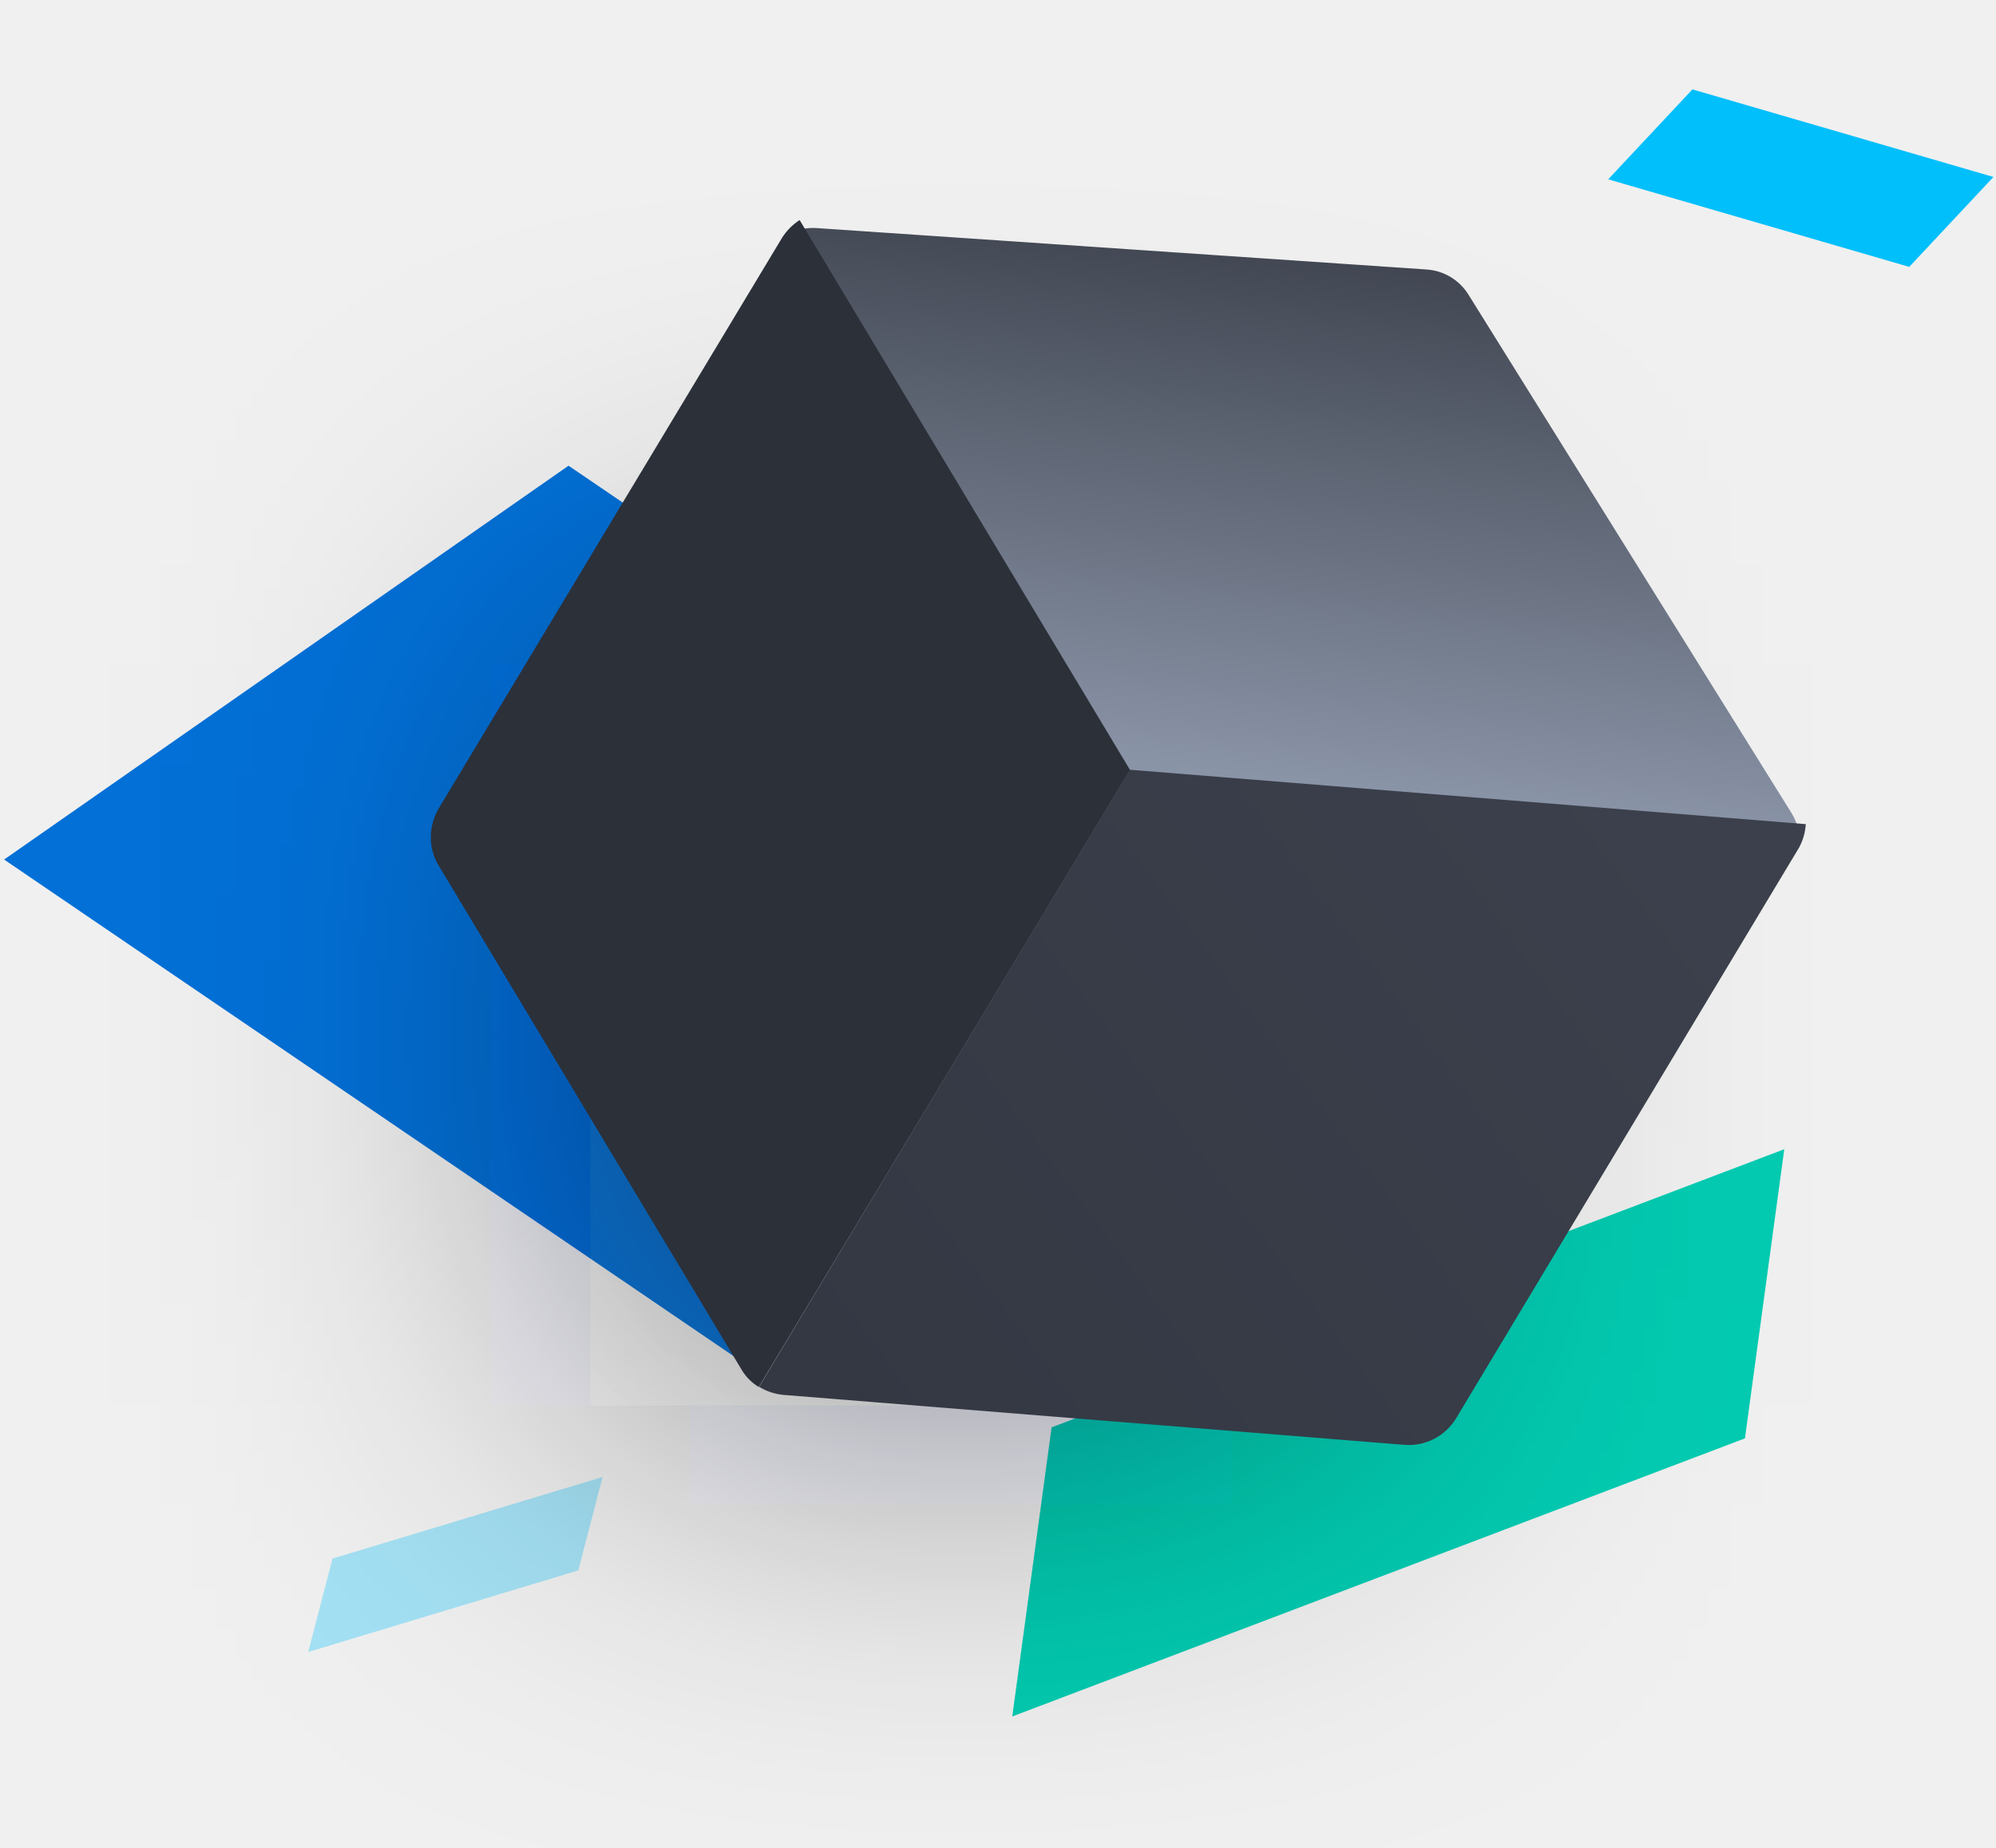
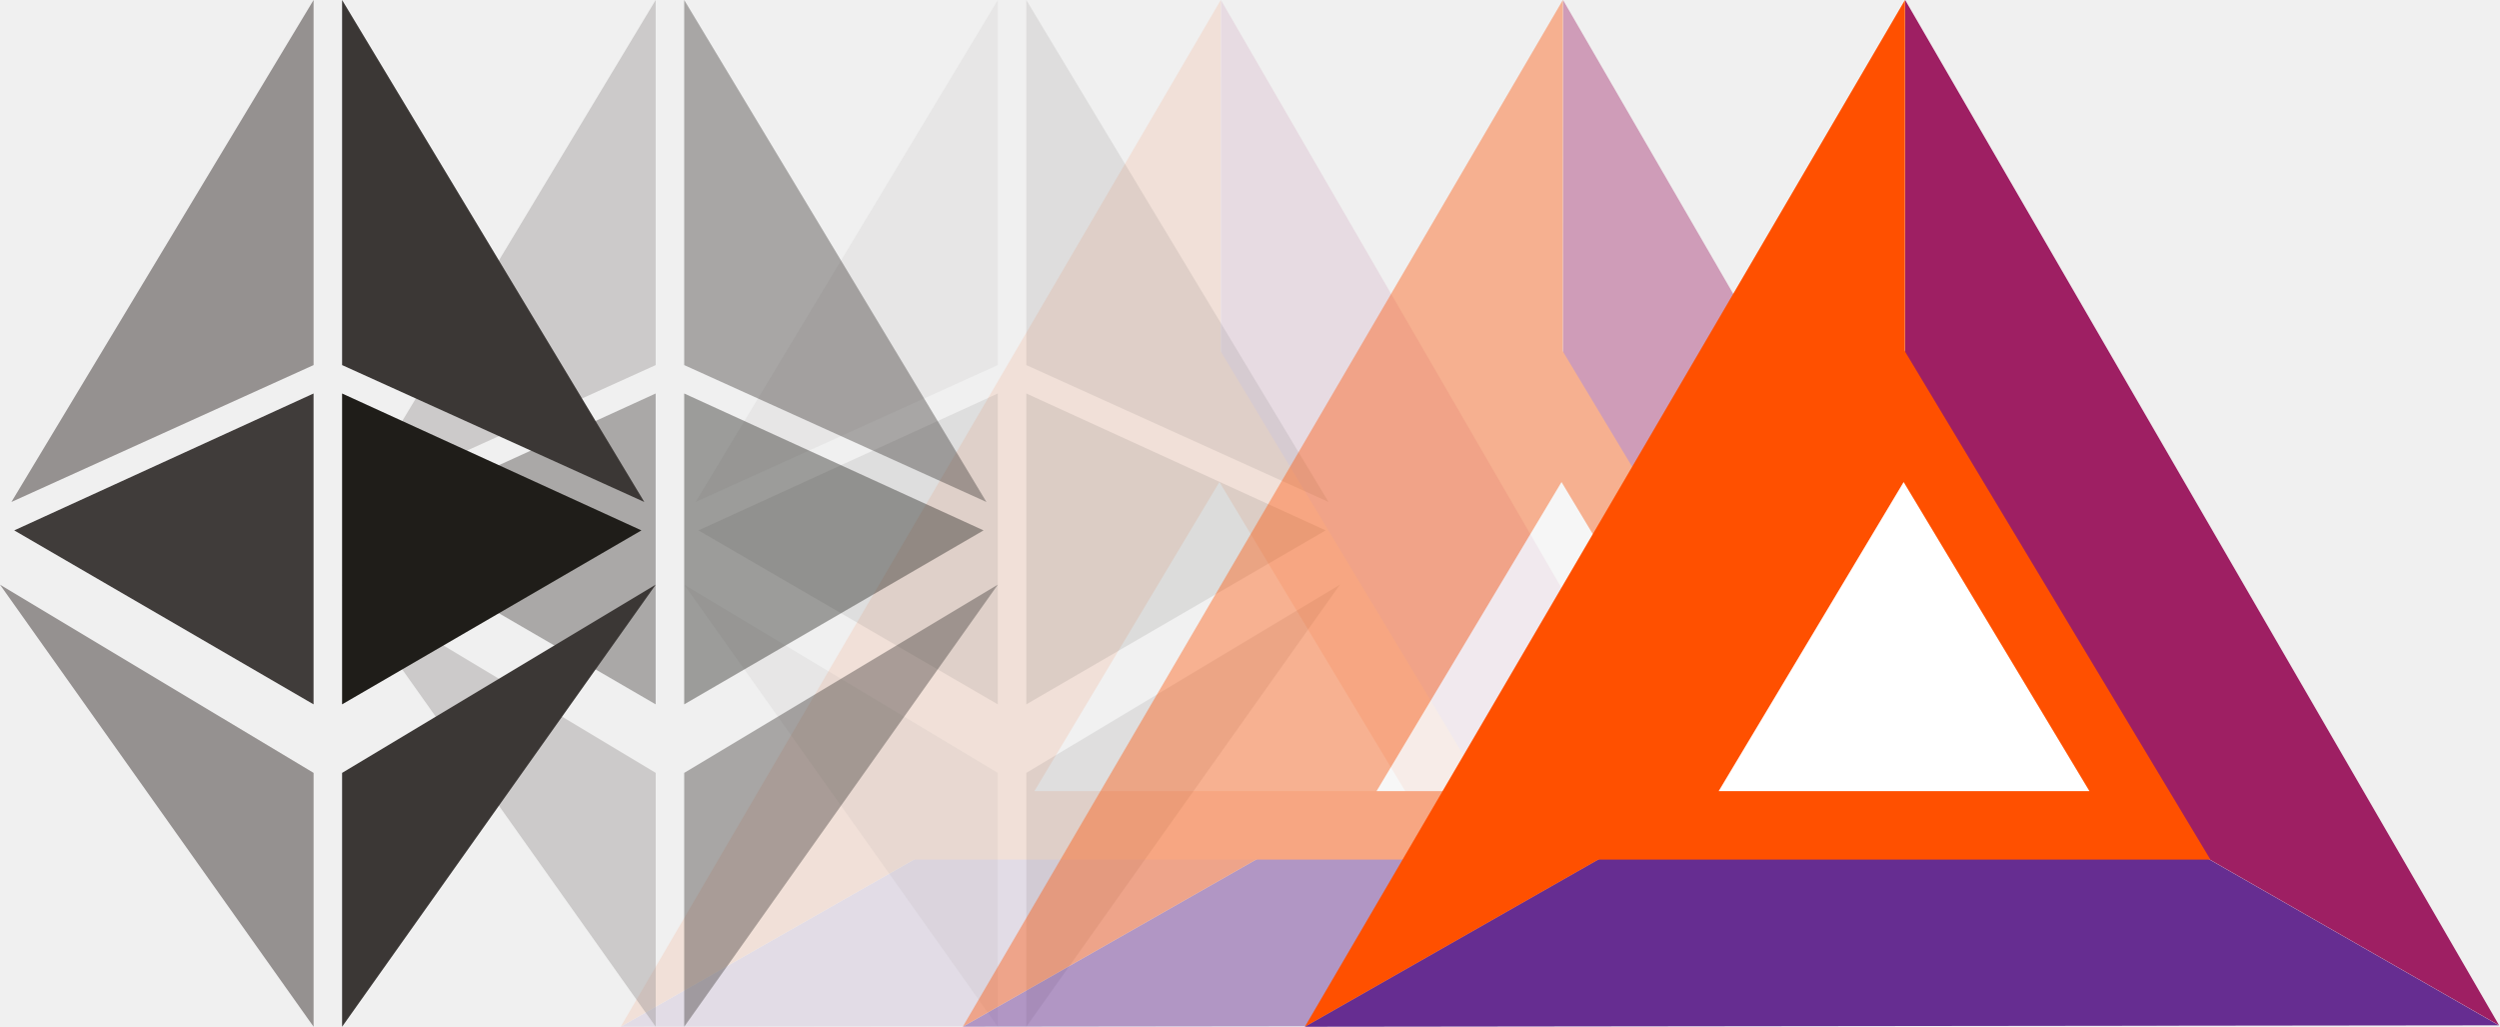
- <svg xmlns="http://www.w3.org/2000/svg" width="108" height="100">
+ <svg xmlns="http://www.w3.org/2000/svg" width="73.047" height="30" viewBox="0 0 73.047 30">
  <defs>
-     <filter x="-90%" y="-90%" width="280%" height="280%" filterUnits="objectBoundingBox" id="a">
-       <feGaussianBlur stdDeviation="12" in="SourceGraphic" />
-     </filter>
-     <linearGradient x1="17.713%" y1="0%" x2="77.754%" y2="68.424%" id="b">
-       <stop stop-color="#2C3039" offset="0%" />
-       <stop stop-color="#8A94A7" offset="100%" />
-     </linearGradient>
-     <linearGradient x1="49.892%" y1=".428%" x2="24.856%" y2="100%" id="c">
-       <stop stop-color="#3B404C" offset="0%" />
-       <stop stop-color="#333843" offset="100%" />
-     </linearGradient>
+     <style>
+       .cls-1 {
+         opacity: 0.1;
+       }
+ 
+       .cls-2 {
+         fill: #662d91;
+       }
+ 
+       .cls-3 {
+         fill: #9e1f63;
+       }
+ 
+       .cls-4 {
+         fill: #ff5000;
+       }
+ 
+       .cls-5 {
+         fill: #fff;
+         stroke: #ff5000;
+         stroke-miterlimit: 10;
+         stroke-width: 2px;
+       }
+ 
+       .cls-6 {
+         fill: #3b3735;
+       }
+ 
+       .cls-7 {
+         fill: #1f1d19;
+       }
+ 
+       .cls-8 {
+         fill: #959190;
+       }
+ 
+       .cls-9 {
+         fill: #403c3a;
+       }
+ 
+       .cls-10 {
+         opacity: 0.4;
+       }
+     </style>
  </defs>
-   <g fill="none" fill-rule="evenodd">
-     <path fill-opacity=".32" fill="#00BFFB" d="M31.292 84.984l1.313-5.055-14.613 4.415-1.313 5.056z" />
-     <path d="M41.203 74.416L.222 46.516l30.541-21.314 23.908 16.277-11.69 10.84-1.706 22-.072.097z" fill="#0270D7" />
-     <path fill="#00BFFB" d="M103.305 14.443l4.556-4.866-16.287-4.74-4.556 4.867z" />
-     <path fill="#02CBB1" d="M56.9 77.244L54.771 92.89 94.416 77.84l2.128-15.648z" />
-     <path fill-opacity=".48" fill="#1D2026" filter="url(#a)" d="M31.778 38.241h40v40h-40z" transform="translate(.222 -2.241)" />
-     <path d="M88.023 31.352a2.962 2.962 0 0 0-1.296-1.359l-29.464-15.06a2.888 2.888 0 0 0-2.634.001L25.147 30.03a2.972 2.972 0 0 0-1.298 1.361l32.078 16.398 32.096-16.436z" fill="url(#b)" fill-rule="nonzero" transform="rotate(31 66.542 55.443)" />
-     <path d="M43.266 11.908a3.154 3.154 0 0 0-.96.977L23.763 43.707c-.586.974-.605 2.174-.048 3.1l16.423 27.335c.228.379.543.693.917.917l20.09-33.39-17.878-29.76z" fill="#2C3039" fill-rule="nonzero" />
-     <path d="M38.935 50.59v38.956a3.04 3.04 0 0 0 1.35-.3L70.47 74.263a2.994 2.994 0 0 0 1.67-2.697V35.608a2.98 2.98 0 0 0-.342-1.33L38.935 50.59z" fill="url(#c)" transform="rotate(31 66.143 86.153)" />
+   <g id="Group_19011" data-name="Group 19011" transform="translate(-10499.579 6143)">
+     <g id="Group_19010" data-name="Group 19010" class="cls-1" transform="translate(10442.655 -6216.115)">
+       <g id="BAT" transform="translate(75.066 73.115)">
+         <path id="Path_7575" data-name="Path 7575" class="cls-2" d="M34.9,1156.725l-17.368-9.945L0,1156.766Z" transform="translate(0 -1126.766)" />
+         <path id="Path_7576" data-name="Path 7576" class="cls-3" d="M1004.8,0l-.006,20.014,17.368,9.945Z" transform="translate(-987.254)" />
+         <path id="Path_7577" data-name="Path 7577" class="cls-4" d="M0,30l17.536-9.986L17.541,0Z" />
+         <path id="Path_7578" data-name="Path 7578" class="cls-5" d="M599.07,695.67l-7.17,11.976h14.372Z" transform="translate(-581.57 -683.529)" />
+       </g>
+     </g>
+     <g id="ETH" class="cls-1" transform="translate(19148.594 4287.992)">
+       <path id="Path_2995" data-name="Path 2995" class="cls-6" d="M155.4,41.8v7.417L164.567,36.3Z" transform="translate(-8774.415 -10450.209)" />
+       <path id="Path_2996" data-name="Path 2996" class="cls-6" d="M164.234,30.467,155.4,15.8V26.467Z" transform="translate(-8774.415 -10446.792)" />
+       <path id="Path_2997" data-name="Path 2997" class="cls-7" d="M155.4,29.6v9.083l8.75-5.083Z" transform="translate(-8774.415 -10449.095)" />
+       <path id="Path_2998" data-name="Path 2998" class="cls-8" d="M143.8,30.467,152.633,15.8V26.467Z" transform="translate(-8772.481 -10446.792)" />
+       <path id="Path_2999" data-name="Path 2999" class="cls-9" d="M152.65,29.6v9.083L143.9,33.6Z" transform="translate(-8772.499 -10449.095)" />
+       <path id="Path_3000" data-name="Path 3000" class="cls-8" d="M152.567,41.8v7.417L143.4,36.3Z" transform="translate(-8772.415 -10450.209)" />
+     </g>
+     <g id="Group_19009" data-name="Group 19009" class="cls-10" transform="translate(10452.655 -6216.115)">
+       <g id="BAT-2" data-name="BAT" transform="translate(75.066 73.115)">
+         <path id="Path_7575-2" data-name="Path 7575" class="cls-2" d="M34.9,1156.725l-17.368-9.945L0,1156.766Z" transform="translate(0 -1126.766)" />
+         <path id="Path_7576-2" data-name="Path 7576" class="cls-3" d="M1004.8,0l-.006,20.014,17.368,9.945Z" transform="translate(-987.254)" />
+         <path id="Path_7577-2" data-name="Path 7577" class="cls-4" d="M0,30l17.536-9.986L17.541,0Z" />
+         <path id="Path_7578-2" data-name="Path 7578" class="cls-5" d="M599.07,695.67l-7.17,11.976h14.372Z" transform="translate(-581.57 -683.529)" />
+       </g>
+     </g>
+     <g id="ETH-2" data-name="ETH" class="cls-10" transform="translate(19138.594 4287.992)">
+       <path id="Path_2995-2" data-name="Path 2995" class="cls-6" d="M155.4,41.8v7.417L164.567,36.3Z" transform="translate(-8774.415 -10450.209)" />
+       <path id="Path_2996-2" data-name="Path 2996" class="cls-6" d="M164.234,30.467,155.4,15.8V26.467Z" transform="translate(-8774.415 -10446.792)" />
+       <path id="Path_2997-2" data-name="Path 2997" class="cls-7" d="M155.4,29.6v9.083l8.75-5.083Z" transform="translate(-8774.415 -10449.095)" />
+       <path id="Path_2998-2" data-name="Path 2998" class="cls-8" d="M143.8,30.467,152.633,15.8V26.467Z" transform="translate(-8772.481 -10446.792)" />
+       <path id="Path_2999-2" data-name="Path 2999" class="cls-9" d="M152.65,29.6v9.083L143.9,33.6Z" transform="translate(-8772.499 -10449.095)" />
+       <path id="Path_3000-2" data-name="Path 3000" class="cls-8" d="M152.567,41.8v7.417L143.4,36.3Z" transform="translate(-8772.415 -10450.209)" />
+     </g>
+     <g id="ETH-3" data-name="ETH" transform="translate(19128.594 4287.992)">
+       <path id="Path_2995-3" data-name="Path 2995" class="cls-6" d="M155.4,41.8v7.417L164.567,36.3Z" transform="translate(-8774.415 -10450.209)" />
+       <path id="Path_2996-3" data-name="Path 2996" class="cls-6" d="M164.234,30.467,155.4,15.8V26.467Z" transform="translate(-8774.415 -10446.792)" />
+       <path id="Path_2997-3" data-name="Path 2997" class="cls-7" d="M155.4,29.6v9.083l8.75-5.083Z" transform="translate(-8774.415 -10449.095)" />
+       <path id="Path_2998-3" data-name="Path 2998" class="cls-8" d="M143.8,30.467,152.633,15.8V26.467Z" transform="translate(-8772.481 -10446.792)" />
+       <path id="Path_2999-3" data-name="Path 2999" class="cls-9" d="M152.65,29.6v9.083L143.9,33.6Z" transform="translate(-8772.499 -10449.095)" />
+       <path id="Path_3000-3" data-name="Path 3000" class="cls-8" d="M152.567,41.8v7.417L143.4,36.3Z" transform="translate(-8772.415 -10450.209)" />
+     </g>
+     <g id="Group_17780" data-name="Group 17780" transform="translate(10462.655 -6216.115)">
+       <g id="BAT-3" data-name="BAT" transform="translate(75.066 73.115)">
+         <path id="Path_7575-3" data-name="Path 7575" class="cls-2" d="M34.9,1156.725l-17.368-9.945L0,1156.766Z" transform="translate(0 -1126.766)" />
+         <path id="Path_7576-3" data-name="Path 7576" class="cls-3" d="M1004.8,0l-.006,20.014,17.368,9.945Z" transform="translate(-987.254)" />
+         <path id="Path_7577-3" data-name="Path 7577" class="cls-4" d="M0,30l17.536-9.986L17.541,0Z" />
+         <path id="Path_7578-3" data-name="Path 7578" class="cls-5" d="M599.07,695.67l-7.17,11.976h14.372Z" transform="translate(-581.57 -683.529)" />
+       </g>
+     </g>
  </g>
</svg>
